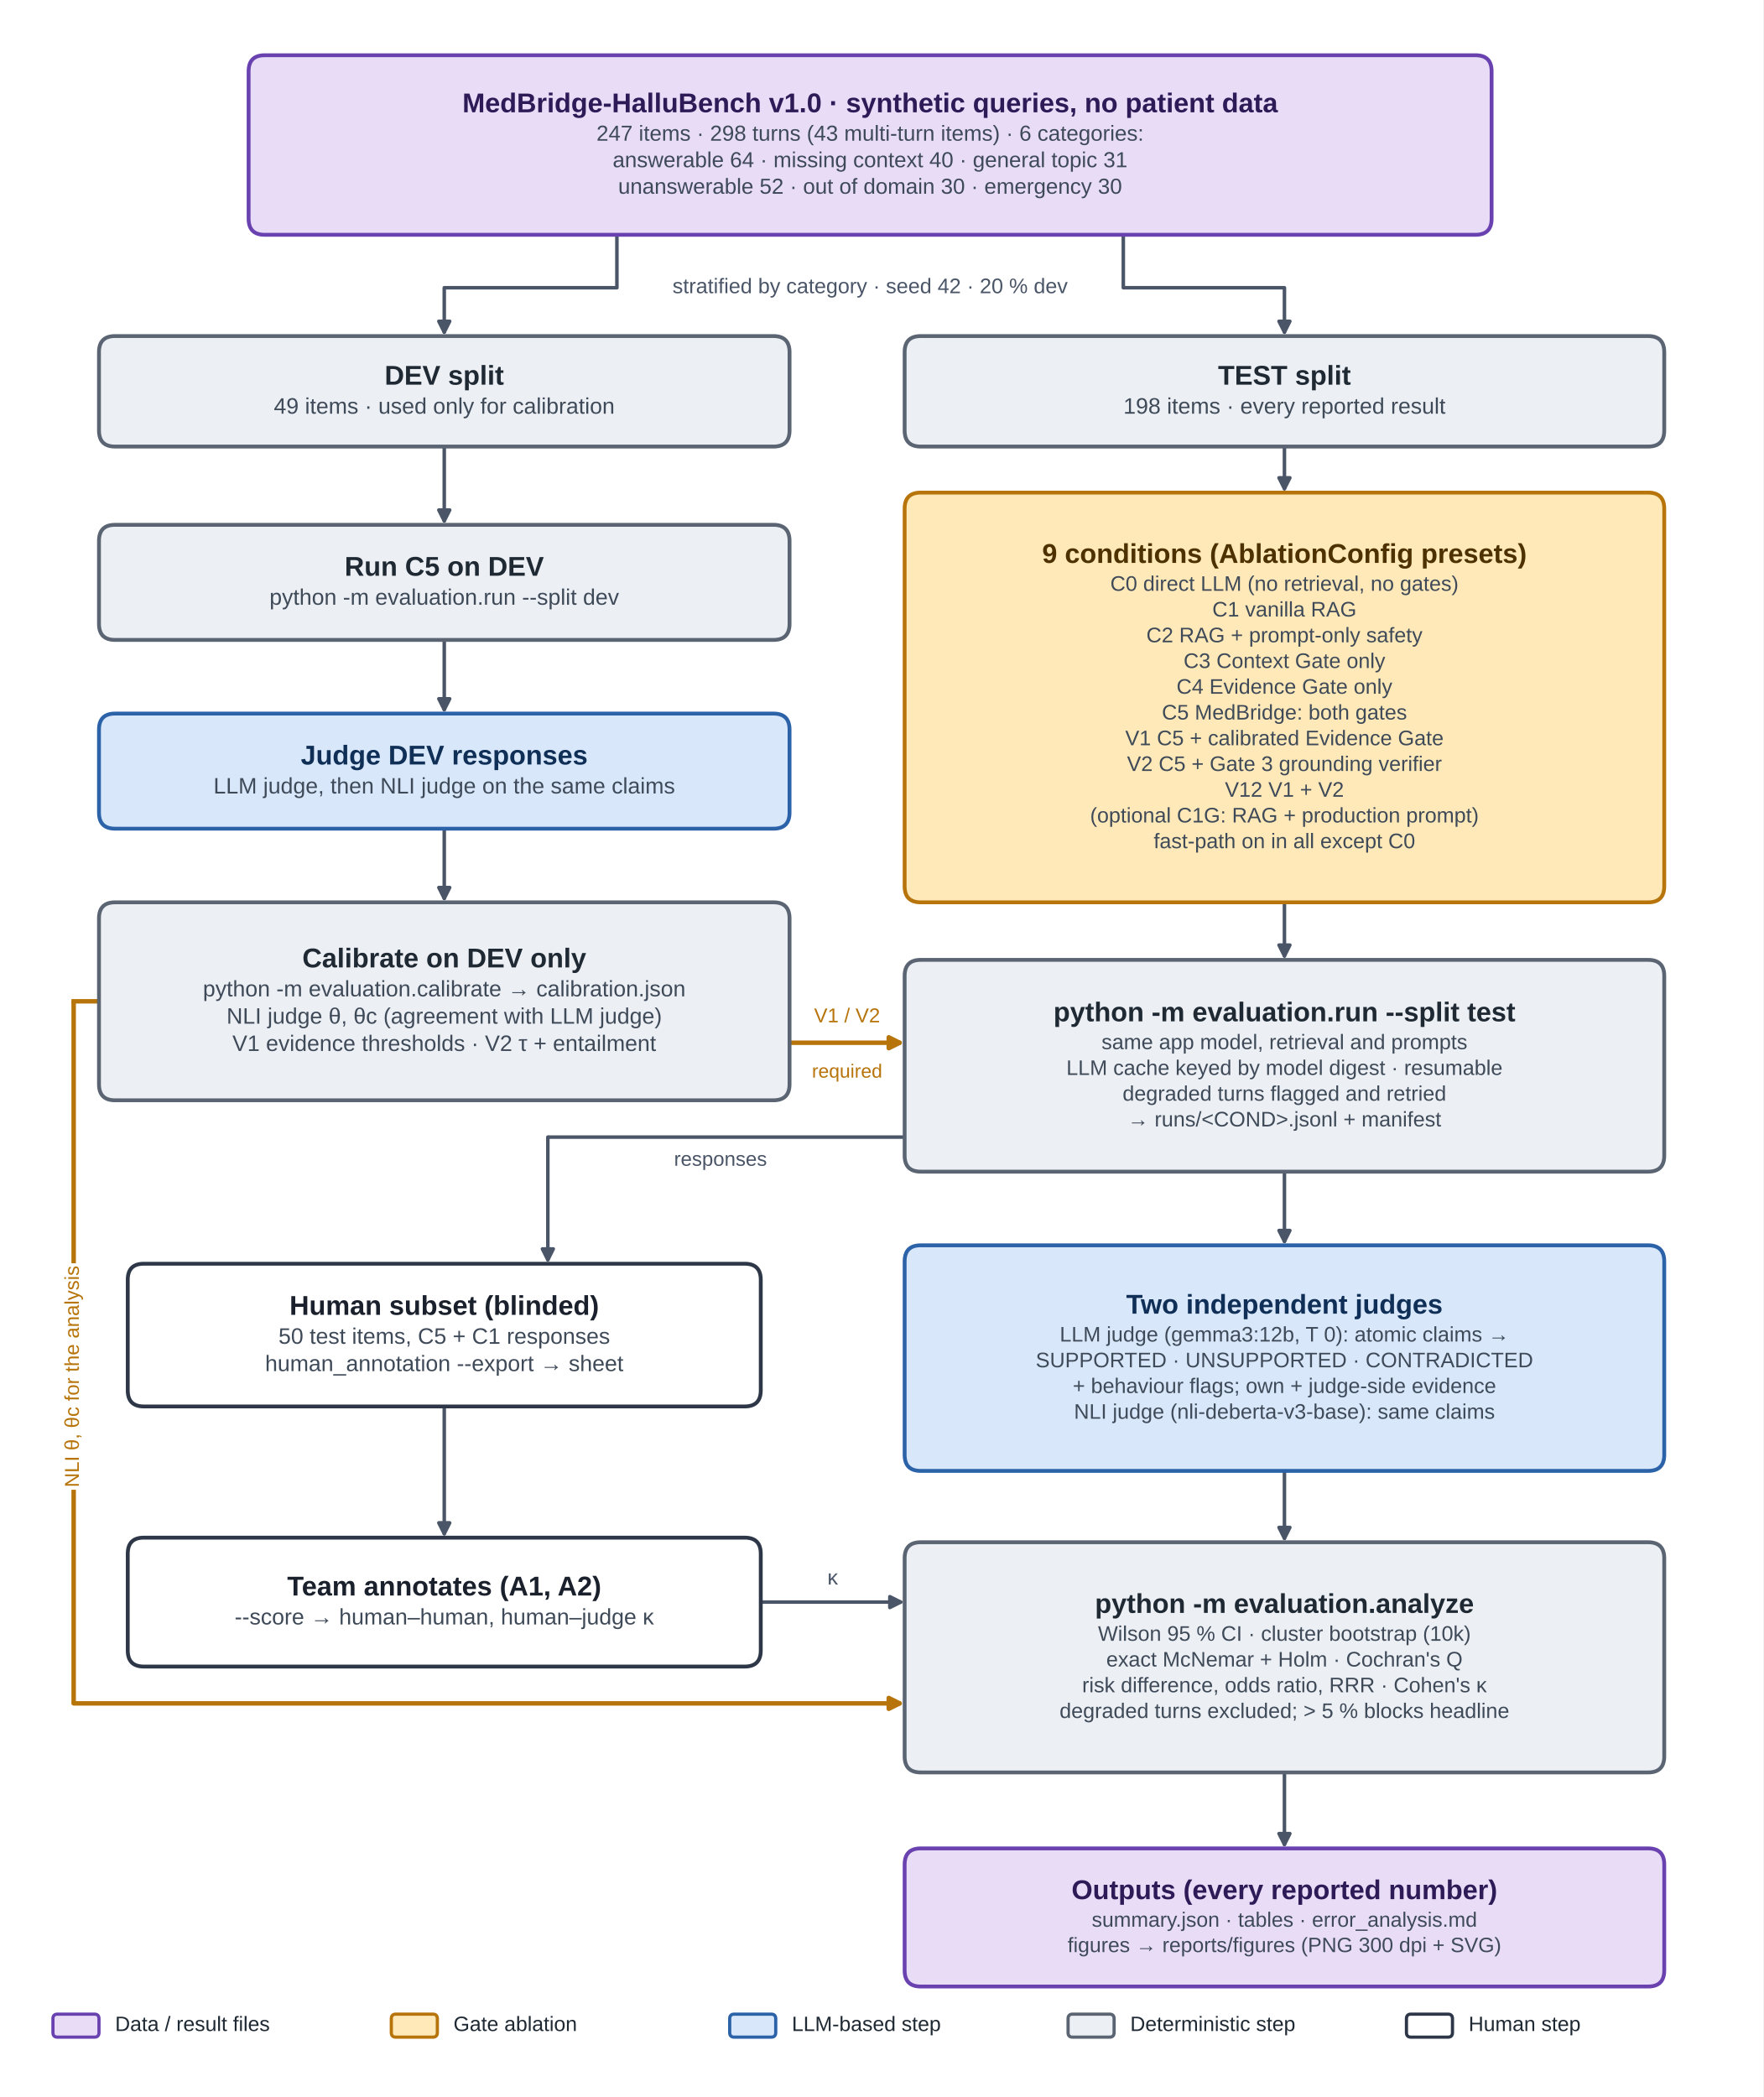
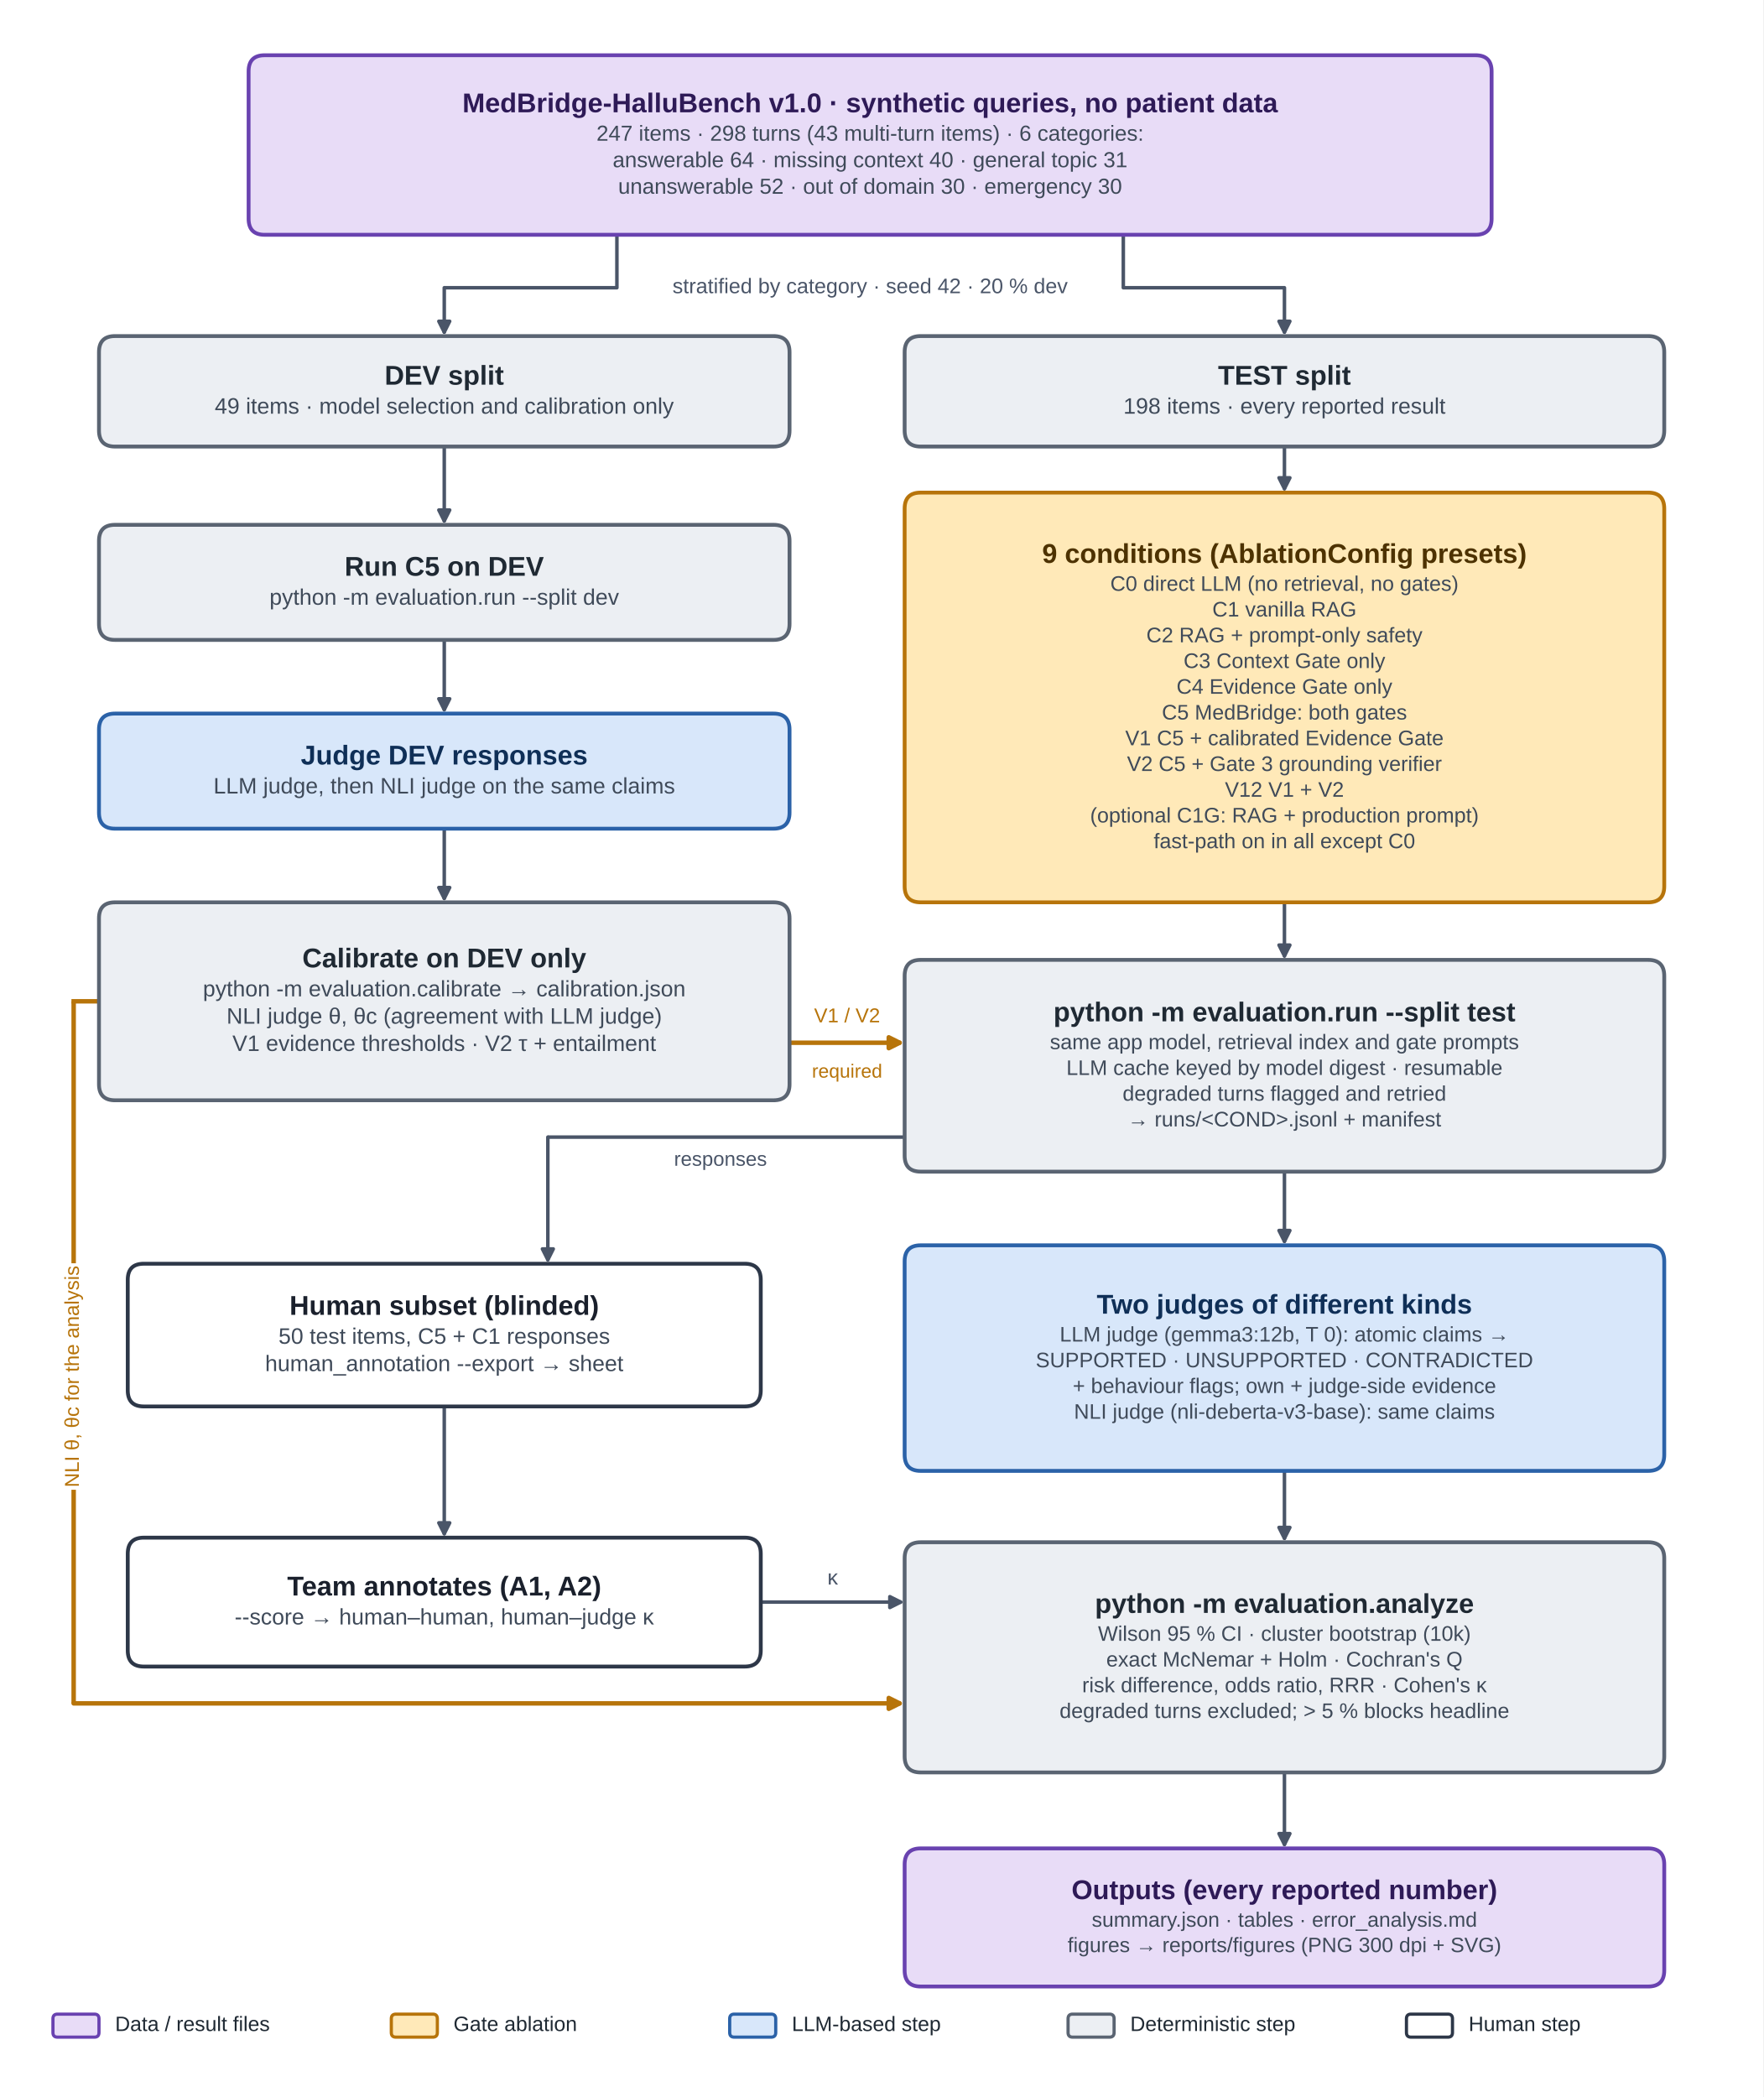
<svg xmlns="http://www.w3.org/2000/svg" width="551.52pt" height="655.92pt" viewBox="0 0 551.52 655.92" version="1.1">
  <defs>
    <style type="text/css">*{stroke-linejoin: round; stroke-linecap: butt}</style>
  </defs>
  <g id="figure_1">
    <g id="patch_1">
      <path d="M 0 655.92  L 551.52 655.92  L 551.52 0  L 0 0  z " style="fill: #ffffff" />
    </g>
    <g id="axes_1">
      <g id="line2d_1">
        <path d="M 192.96 73.44  L 192.96 90  L 138.96 90  " clip-path="url(#p66cb1c2e2d)" style="fill: none; stroke: #4a5568; stroke-width: 1.1" />
      </g>
      <g id="patch_2">
        <path d="M 138.96 90  Q 138.96 97.56 138.96 103.89  " style="fill: none; stroke: #4a5568; stroke-width: 1.1; stroke-linecap: round" />
        <path d="M 140.66 100.49  L 138.96 103.89  L 137.26 100.49  z " style="fill: #4a5568; stroke: #4a5568; stroke-width: 1.1; stroke-linecap: round" />
      </g>
      <g id="line2d_2">
        <path d="M 351.36 73.44  L 351.36 90  L 401.76 90  " clip-path="url(#p66cb1c2e2d)" style="fill: none; stroke: #4a5568; stroke-width: 1.1" />
      </g>
      <g id="patch_3">
        <path d="M 401.76 90  Q 401.76 97.56 401.76 103.89  " style="fill: none; stroke: #4a5568; stroke-width: 1.1; stroke-linecap: round" />
        <path d="M 403.46 100.49  L 401.76 103.89  L 400.06 100.49  z " style="fill: #4a5568; stroke: #4a5568; stroke-width: 1.1; stroke-linecap: round" />
      </g>
      <g id="line2d_3">
        <path d="M 138.96 139.68  " clip-path="url(#p66cb1c2e2d)" style="fill: none; stroke: #4a5568; stroke-width: 1.1" />
      </g>
      <g id="patch_4">
        <path d="M 138.96 139.68  Q 138.96 151.92 138.96 162.93  " style="fill: none; stroke: #4a5568; stroke-width: 1.1; stroke-linecap: round" />
        <path d="M 140.66 159.53  L 138.96 162.93  L 137.26 159.53  z " style="fill: #4a5568; stroke: #4a5568; stroke-width: 1.1; stroke-linecap: round" />
      </g>
      <g id="line2d_4">
        <path d="M 138.96 200.16  " clip-path="url(#p66cb1c2e2d)" style="fill: none; stroke: #4a5568; stroke-width: 1.1" />
      </g>
      <g id="patch_5">
        <path d="M 138.96 200.16  Q 138.96 211.68 138.96 221.97  " style="fill: none; stroke: #4a5568; stroke-width: 1.1; stroke-linecap: round" />
        <path d="M 140.66 218.57  L 138.96 221.97  L 137.26 218.57  z " style="fill: #4a5568; stroke: #4a5568; stroke-width: 1.1; stroke-linecap: round" />
      </g>
      <g id="line2d_5">
        <path d="M 138.96 259.2  " clip-path="url(#p66cb1c2e2d)" style="fill: none; stroke: #4a5568; stroke-width: 1.1" />
      </g>
      <g id="patch_6">
        <path d="M 138.96 259.2  Q 138.96 270.72 138.96 281.01  " style="fill: none; stroke: #4a5568; stroke-width: 1.1; stroke-linecap: round" />
        <path d="M 140.66 277.61  L 138.96 281.01  L 137.26 277.61  z " style="fill: #4a5568; stroke: #4a5568; stroke-width: 1.1; stroke-linecap: round" />
      </g>
      <g id="line2d_6">
        <path d="M 401.76 139.68  " clip-path="url(#p66cb1c2e2d)" style="fill: none; stroke: #4a5568; stroke-width: 1.1" />
      </g>
      <g id="patch_7">
        <path d="M 401.76 139.68  Q 401.76 146.88 401.76 152.85  " style="fill: none; stroke: #4a5568; stroke-width: 1.1; stroke-linecap: round" />
        <path d="M 403.46 149.45  L 401.76 152.85  L 400.06 149.45  z " style="fill: #4a5568; stroke: #4a5568; stroke-width: 1.1; stroke-linecap: round" />
      </g>
      <g id="line2d_7">
        <path d="M 401.76 282.24  " clip-path="url(#p66cb1c2e2d)" style="fill: none; stroke: #4a5568; stroke-width: 1.1" />
      </g>
      <g id="patch_8">
        <path d="M 401.76 282.24  Q 401.76 291.24 401.76 299.01  " style="fill: none; stroke: #4a5568; stroke-width: 1.1; stroke-linecap: round" />
        <path d="M 403.46 295.61  L 401.76 299.01  L 400.06 295.61  z " style="fill: #4a5568; stroke: #4a5568; stroke-width: 1.1; stroke-linecap: round" />
      </g>
      <g id="line2d_8">
        <path d="M 401.76 366.48  " clip-path="url(#p66cb1c2e2d)" style="fill: none; stroke: #4a5568; stroke-width: 1.1" />
      </g>
      <g id="patch_9">
        <path d="M 401.76 366.48  Q 401.76 378 401.76 388.29  " style="fill: none; stroke: #4a5568; stroke-width: 1.1; stroke-linecap: round" />
        <path d="M 403.46 384.89  L 401.76 388.29  L 400.06 384.89  z " style="fill: #4a5568; stroke: #4a5568; stroke-width: 1.1; stroke-linecap: round" />
      </g>
      <g id="line2d_9">
        <path d="M 401.76 460.08  " clip-path="url(#p66cb1c2e2d)" style="fill: none; stroke: #4a5568; stroke-width: 1.1" />
      </g>
      <g id="patch_10">
        <path d="M 401.76 460.08  Q 401.76 471.24 401.76 481.17  " style="fill: none; stroke: #4a5568; stroke-width: 1.1; stroke-linecap: round" />
        <path d="M 403.46 477.77  L 401.76 481.17  L 400.06 477.77  z " style="fill: #4a5568; stroke: #4a5568; stroke-width: 1.1; stroke-linecap: round" />
      </g>
      <g id="line2d_10">
        <path d="M 401.76 554.4  " clip-path="url(#p66cb1c2e2d)" style="fill: none; stroke: #4a5568; stroke-width: 1.1" />
      </g>
      <g id="patch_11">
        <path d="M 401.76 554.4  Q 401.76 566.28 401.76 576.93  " style="fill: none; stroke: #4a5568; stroke-width: 1.1; stroke-linecap: round" />
        <path d="M 403.46 573.53  L 401.76 576.93  L 400.06 573.53  z " style="fill: #4a5568; stroke: #4a5568; stroke-width: 1.1; stroke-linecap: round" />
      </g>
      <g id="line2d_11">
        <path d="M 246.96 326.16  " clip-path="url(#p66cb1c2e2d)" style="fill: none; stroke: #b7740a; stroke-width: 1.4" />
      </g>
      <g id="patch_12">
        <path d="M 246.96 326.16  Q 264.96 326.16 281.395 326.16  " style="fill: none; stroke: #b7740a; stroke-width: 1.4; stroke-linecap: round" />
        <path d="M 277.995 324.46  L 281.395 326.16  L 277.995 327.86  z " style="fill: #b7740a; stroke: #b7740a; stroke-width: 1.4; stroke-linecap: round" />
      </g>
      <g id="line2d_12">
        <path d="M 23.04 313.2  L 23.04 532.8  " clip-path="url(#p66cb1c2e2d)" style="fill: none; stroke: #b7740a; stroke-width: 1.4" />
      </g>
      <g id="patch_13">
        <path d="M 23.04 532.8  Q 153 532.8 281.395 532.8  " style="fill: none; stroke: #b7740a; stroke-width: 1.4; stroke-linecap: round" />
        <path d="M 277.995 531.1  L 281.395 532.8  L 277.995 534.5  z " style="fill: #b7740a; stroke: #b7740a; stroke-width: 1.4; stroke-linecap: round" />
      </g>
      <g id="line2d_13">
        <path d="M 30.96 313.2  L 23.04 313.2  " clip-path="url(#p66cb1c2e2d)" style="fill: none; stroke: #b7740a; stroke-width: 1.4; stroke-linecap: square" />
      </g>
      <g id="line2d_14">
        <path d="M 282.96 355.68  L 171.36 355.68  " clip-path="url(#p66cb1c2e2d)" style="fill: none; stroke: #4a5568; stroke-width: 1.1" />
      </g>
      <g id="patch_14">
        <path d="M 171.36 355.68  Q 171.36 375.48 171.36 394.05  " style="fill: none; stroke: #4a5568; stroke-width: 1.1; stroke-linecap: round" />
        <path d="M 173.06 390.65  L 171.36 394.05  L 169.66 390.65  z " style="fill: #4a5568; stroke: #4a5568; stroke-width: 1.1; stroke-linecap: round" />
      </g>
      <g id="line2d_15">
        <path d="M 138.96 439.92  " clip-path="url(#p66cb1c2e2d)" style="fill: none; stroke: #4a5568; stroke-width: 1.1" />
      </g>
      <g id="patch_15">
        <path d="M 138.96 439.92  Q 138.96 460.44 138.96 479.73  " style="fill: none; stroke: #4a5568; stroke-width: 1.1; stroke-linecap: round" />
        <path d="M 140.66 476.33  L 138.96 479.73  L 137.26 476.33  z " style="fill: #4a5568; stroke: #4a5568; stroke-width: 1.1; stroke-linecap: round" />
      </g>
      <g id="line2d_16">
        <path d="M 237.96 501.12  " clip-path="url(#p66cb1c2e2d)" style="fill: none; stroke: #4a5568; stroke-width: 1.1" />
      </g>
      <g id="patch_16">
        <path d="M 237.96 501.12  Q 260.46 501.12 281.73 501.12  " style="fill: none; stroke: #4a5568; stroke-width: 1.1; stroke-linecap: round" />
        <path d="M 278.33 499.42  L 281.73 501.12  L 278.33 502.82  z " style="fill: #4a5568; stroke: #4a5568; stroke-width: 1.1; stroke-linecap: round" />
      </g>
      <g id="patch_17">
        <path d="M 82.8 17.28  L 461.52 17.28  Q 466.56 17.28 466.56 22.32  L 466.56 68.4  Q 466.56 73.44 461.52 73.44  L 82.8 73.44  Q 77.76 73.44 77.76 68.4  L 77.76 22.32  Q 77.76 17.28 82.8 17.28  z " clip-path="url(#p66cb1c2e2d)" style="fill: #e8dcf7; stroke: #6942b0; stroke-width: 1.2; stroke-linejoin: miter" />
      </g>
      <g id="patch_18">
        <path d="M 36 105.12  L 241.92 105.12  Q 246.96 105.12 246.96 110.16  L 246.96 134.64  Q 246.96 139.68 241.92 139.68  L 36 139.68  Q 30.96 139.68 30.96 134.64  L 30.96 110.16  Q 30.96 105.12 36 105.12  z " clip-path="url(#p66cb1c2e2d)" style="fill: #eceff3; stroke: #5a6472; stroke-width: 1.2; stroke-linejoin: miter" />
      </g>
      <g id="patch_19">
        <path d="M 288 105.12  L 515.52 105.12  Q 520.56 105.12 520.56 110.16  L 520.56 134.64  Q 520.56 139.68 515.52 139.68  L 288 139.68  Q 282.96 139.68 282.96 134.64  L 282.96 110.16  Q 282.96 105.12 288 105.12  z " clip-path="url(#p66cb1c2e2d)" style="fill: #eceff3; stroke: #5a6472; stroke-width: 1.2; stroke-linejoin: miter" />
      </g>
      <g id="patch_20">
        <path d="M 36 164.16  L 241.92 164.16  Q 246.96 164.16 246.96 169.2  L 246.96 195.12  Q 246.96 200.16 241.92 200.16  L 36 200.16  Q 30.96 200.16 30.96 195.12  L 30.96 169.2  Q 30.96 164.16 36 164.16  z " clip-path="url(#p66cb1c2e2d)" style="fill: #eceff3; stroke: #5a6472; stroke-width: 1.2; stroke-linejoin: miter" />
      </g>
      <g id="patch_21">
        <path d="M 36 223.2  L 241.92 223.2  Q 246.96 223.2 246.96 228.24  L 246.96 254.16  Q 246.96 259.2 241.92 259.2  L 36 259.2  Q 30.96 259.2 30.96 254.16  L 30.96 228.24  Q 30.96 223.2 36 223.2  z " clip-path="url(#p66cb1c2e2d)" style="fill: #d8e7fa; stroke: #2b62a8; stroke-width: 1.2; stroke-linejoin: miter" />
      </g>
      <g id="patch_22">
        <path d="M 36 282.24  L 241.92 282.24  Q 246.96 282.24 246.96 287.28  L 246.96 339.12  Q 246.96 344.16 241.92 344.16  L 36 344.16  Q 30.96 344.16 30.96 339.12  L 30.96 287.28  Q 30.96 282.24 36 282.24  z " clip-path="url(#p66cb1c2e2d)" style="fill: #eceff3; stroke: #5a6472; stroke-width: 1.2; stroke-linejoin: miter" />
      </g>
      <g id="patch_23">
        <path d="M 288 154.08  L 515.52 154.08  Q 520.56 154.08 520.56 159.12  L 520.56 277.2  Q 520.56 282.24 515.52 282.24  L 288 282.24  Q 282.96 282.24 282.96 277.2  L 282.96 159.12  Q 282.96 154.08 288 154.08  z " clip-path="url(#p66cb1c2e2d)" style="fill: #ffe9b8; stroke: #b7740a; stroke-width: 1.2; stroke-linejoin: miter" />
      </g>
      <g id="patch_24">
        <path d="M 288 300.24  L 515.52 300.24  Q 520.56 300.24 520.56 305.28  L 520.56 361.44  Q 520.56 366.48 515.52 366.48  L 288 366.48  Q 282.96 366.48 282.96 361.44  L 282.96 305.28  Q 282.96 300.24 288 300.24  z " clip-path="url(#p66cb1c2e2d)" style="fill: #eceff3; stroke: #5a6472; stroke-width: 1.2; stroke-linejoin: miter" />
      </g>
      <g id="patch_25">
        <path d="M 288 389.52  L 515.52 389.52  Q 520.56 389.52 520.56 394.56  L 520.56 455.04  Q 520.56 460.08 515.52 460.08  L 288 460.08  Q 282.96 460.08 282.96 455.04  L 282.96 394.56  Q 282.96 389.52 288 389.52  z " clip-path="url(#p66cb1c2e2d)" style="fill: #d8e7fa; stroke: #2b62a8; stroke-width: 1.2; stroke-linejoin: miter" />
      </g>
      <g id="patch_26">
        <path d="M 288 482.4  L 515.52 482.4  Q 520.56 482.4 520.56 487.44  L 520.56 549.36  Q 520.56 554.4 515.52 554.4  L 288 554.4  Q 282.96 554.4 282.96 549.36  L 282.96 487.44  Q 282.96 482.4 288 482.4  z " clip-path="url(#p66cb1c2e2d)" style="fill: #eceff3; stroke: #5a6472; stroke-width: 1.2; stroke-linejoin: miter" />
      </g>
      <g id="patch_27">
        <path d="M 288 578.16  L 515.52 578.16  Q 520.56 578.16 520.56 583.2  L 520.56 616.32  Q 520.56 621.36 515.52 621.36  L 288 621.36  Q 282.96 621.36 282.96 616.32  L 282.96 583.2  Q 282.96 578.16 288 578.16  z " clip-path="url(#p66cb1c2e2d)" style="fill: #e8dcf7; stroke: #6942b0; stroke-width: 1.2; stroke-linejoin: miter" />
      </g>
      <g id="patch_28">
        <path d="M 45 395.28  L 232.92 395.28  Q 237.96 395.28 237.96 400.32  L 237.96 434.88  Q 237.96 439.92 232.92 439.92  L 45 439.92  Q 39.96 439.92 39.96 434.88  L 39.96 400.32  Q 39.96 395.28 45 395.28  z " clip-path="url(#p66cb1c2e2d)" style="fill: #ffffff; stroke: #2d3748; stroke-width: 1.2; stroke-linejoin: miter" />
      </g>
      <g id="patch_29">
        <path d="M 45 480.96  L 232.92 480.96  Q 237.96 480.96 237.96 486  L 237.96 516.24  Q 237.96 521.28 232.92 521.28  L 45 521.28  Q 39.96 521.28 39.96 516.24  L 39.96 486  Q 39.96 480.96 45 480.96  z " clip-path="url(#p66cb1c2e2d)" style="fill: #ffffff; stroke: #2d3748; stroke-width: 1.2; stroke-linejoin: miter" />
      </g>
      <g id="patch_30">
        <path d="M 18 630  L 29.52 630  Q 30.96 630 30.96 631.44  L 30.96 635.76  Q 30.96 637.2 29.52 637.2  L 18 637.2  Q 16.56 637.2 16.56 635.76  L 16.56 631.44  Q 16.56 630 18 630  z " clip-path="url(#p66cb1c2e2d)" style="fill: #e8dcf7; stroke: #6942b0; stroke-linejoin: miter" />
      </g>
      <g id="text_1">
        <text style="font-size: 6.5px; font-family: 'Arial', 'Helvetica', 'DejaVu Sans', sans-serif; text-anchor: start; fill: #1f2933" x="36" y="635.282" transform="rotate(-0 36 635.2821)">Data / result files</text>
      </g>
      <g id="patch_31">
        <path d="M 123.84 630  L 135.36 630  Q 136.8 630 136.8 631.44  L 136.8 635.76  Q 136.8 637.2 135.36 637.2  L 123.84 637.2  Q 122.4 637.2 122.4 635.76  L 122.4 631.44  Q 122.4 630 123.84 630  z " clip-path="url(#p66cb1c2e2d)" style="fill: #ffe9b8; stroke: #b7740a; stroke-linejoin: miter" />
      </g>
      <g id="text_2">
        <text style="font-size: 6.5px; font-family: 'Arial', 'Helvetica', 'DejaVu Sans', sans-serif; text-anchor: start; fill: #1f2933" x="141.84" y="635.282" transform="rotate(-0 141.84 635.2821)">Gate ablation</text>
      </g>
      <g id="patch_32">
        <path d="M 229.68 630  L 241.2 630  Q 242.64 630 242.64 631.44  L 242.64 635.76  Q 242.64 637.2 241.2 637.2  L 229.68 637.2  Q 228.24 637.2 228.24 635.76  L 228.24 631.44  Q 228.24 630 229.68 630  z " clip-path="url(#p66cb1c2e2d)" style="fill: #d8e7fa; stroke: #2b62a8; stroke-linejoin: miter" />
      </g>
      <g id="text_3">
        <text style="font-size: 6.5px; font-family: 'Arial', 'Helvetica', 'DejaVu Sans', sans-serif; text-anchor: start; fill: #1f2933" x="247.68" y="635.282" transform="rotate(-0 247.68 635.2821)">LLM-based step</text>
      </g>
      <g id="patch_33">
        <path d="M 335.52 630  L 347.04 630  Q 348.48 630 348.48 631.44  L 348.48 635.76  Q 348.48 637.2 347.04 637.2  L 335.52 637.2  Q 334.08 637.2 334.08 635.76  L 334.08 631.44  Q 334.08 630 335.52 630  z " clip-path="url(#p66cb1c2e2d)" style="fill: #eceff3; stroke: #5a6472; stroke-linejoin: miter" />
      </g>
      <g id="text_4">
        <text style="font-size: 6.5px; font-family: 'Arial', 'Helvetica', 'DejaVu Sans', sans-serif; text-anchor: start; fill: #1f2933" x="353.52" y="635.282" transform="rotate(-0 353.52 635.2821)">Deterministic step</text>
      </g>
      <g id="patch_34">
        <path d="M 441.36 630  L 452.88 630  Q 454.32 630 454.32 631.44  L 454.32 635.76  Q 454.32 637.2 452.88 637.2  L 441.36 637.2  Q 439.92 637.2 439.92 635.76  L 439.92 631.44  Q 439.92 630 441.36 630  z " clip-path="url(#p66cb1c2e2d)" style="fill: #ffffff; stroke: #2d3748; stroke-linejoin: miter" />
      </g>
      <g id="text_5">
        <text style="font-size: 6.5px; font-family: 'Arial', 'Helvetica', 'DejaVu Sans', sans-serif; text-anchor: start; fill: #1f2933" x="459.36" y="635.282" transform="rotate(-0 459.36 635.2821)">Human step</text>
      </g>
      <g id="text_6">
        <text style="font-weight: 700; font-size: 8.5px; font-family: 'Arial', 'Helvetica', 'DejaVu Sans', sans-serif; text-anchor: middle; fill: #2e1a57" x="272.16" y="35.116" transform="rotate(-0 272.16 35.11562)">MedBridge-HalluBench v1.0 · synthetic queries, no patient data</text>
      </g>
      <g id="text_7">
        <text style="font-size: 6.8px; font-family: 'Arial', 'Helvetica', 'DejaVu Sans', sans-serif; text-anchor: middle; fill: #3f4a59" x="272.16" y="44.009" transform="rotate(-0 272.16 44.0087)">247 items · 298 turns (43 multi-turn items) · 6 categories:</text>
      </g>
      <g id="text_8">
        <text style="font-size: 6.8px; font-family: 'Arial', 'Helvetica', 'DejaVu Sans', sans-serif; text-anchor: middle; fill: #3f4a59" x="272.16" y="52.305" transform="rotate(-0 272.16 52.3047)">answerable 64 · missing context 40 · general topic 31</text>
      </g>
      <g id="text_9">
        <text style="font-size: 6.8px; font-family: 'Arial', 'Helvetica', 'DejaVu Sans', sans-serif; text-anchor: middle; fill: #3f4a59" x="272.16" y="60.601" transform="rotate(-0 272.16 60.6007)">unanswerable 52 · out of domain 30 · emergency 30</text>
      </g>
      <g id="text_10">
        <text style="font-weight: 700; font-size: 8.5px; font-family: 'Arial', 'Helvetica', 'DejaVu Sans', sans-serif; text-anchor: middle; fill: #1f2933" x="138.96" y="120.33" transform="rotate(-0 138.96 120.3297)">DEV split</text>
      </g>
      <g id="text_11">
-         <text style="font-size: 7px; font-family: 'Arial', 'Helvetica', 'DejaVu Sans', sans-serif; text-anchor: middle; fill: #3f4a59" x="138.96" y="129.396" transform="rotate(-0 138.96 129.3965)">49 items · used only for calibration</text>
+         <text style="font-size: 7px; font-family: 'Arial', 'Helvetica', 'DejaVu Sans', sans-serif; text-anchor: middle; fill: #3f4a59" x="138.96" y="129.396" transform="rotate(-0 138.96 129.3965)">49 items · model selection and calibration only</text>
      </g>
      <g id="text_12">
        <text style="font-weight: 700; font-size: 8.5px; font-family: 'Arial', 'Helvetica', 'DejaVu Sans', sans-serif; text-anchor: middle; fill: #1f2933" x="401.76" y="120.33" transform="rotate(-0 401.76 120.3297)">TEST split</text>
      </g>
      <g id="text_13">
        <text style="font-size: 7px; font-family: 'Arial', 'Helvetica', 'DejaVu Sans', sans-serif; text-anchor: middle; fill: #3f4a59" x="401.76" y="129.396" transform="rotate(-0 401.76 129.3965)">198 items · every reported result</text>
      </g>
      <g id="text_14">
        <text style="font-weight: 700; font-size: 8.5px; font-family: 'Arial', 'Helvetica', 'DejaVu Sans', sans-serif; text-anchor: middle; fill: #1f2933" x="138.96" y="180.09" transform="rotate(-0 138.96 180.0897)">Run C5 on DEV</text>
      </g>
      <g id="text_15">
        <text style="font-size: 7px; font-family: 'Arial', 'Helvetica', 'DejaVu Sans', sans-serif; text-anchor: middle; fill: #3f4a59" x="138.96" y="189.156" transform="rotate(-0 138.96 189.1565)">python -m evaluation.run --split dev</text>
      </g>
      <g id="text_16">
        <text style="font-weight: 700; font-size: 8.5px; font-family: 'Arial', 'Helvetica', 'DejaVu Sans', sans-serif; text-anchor: middle; fill: #0f2f57" x="138.96" y="239.13" transform="rotate(-0 138.96 239.1296)">Judge DEV responses</text>
      </g>
      <g id="text_17">
        <text style="font-size: 7px; font-family: 'Arial', 'Helvetica', 'DejaVu Sans', sans-serif; text-anchor: middle; fill: #3f4a59" x="138.96" y="248.196" transform="rotate(-0 138.96 248.1965)">LLM judge, then NLI judge on the same claims</text>
      </g>
      <g id="text_18">
        <text style="font-weight: 700; font-size: 8.5px; font-family: 'Arial', 'Helvetica', 'DejaVu Sans', sans-serif; text-anchor: middle; fill: #1f2933" x="138.96" y="302.59" transform="rotate(-0 138.96 302.5896)">Calibrate on DEV only</text>
      </g>
      <g id="text_19">
        <text style="font-size: 7px; font-family: 'Arial', 'Helvetica', 'DejaVu Sans', sans-serif; text-anchor: middle; fill: #3f4a59" x="138.96" y="311.656" transform="rotate(-0 138.96 311.6565)">python -m evaluation.calibrate → calibration.json</text>
      </g>
      <g id="text_20">
        <text style="font-size: 7px; font-family: 'Arial', 'Helvetica', 'DejaVu Sans', sans-serif; text-anchor: middle; fill: #3f4a59" x="138.96" y="320.196" transform="rotate(-0 138.96 320.1965)">NLI judge θ, θc (agreement with LLM judge)</text>
      </g>
      <g id="text_21">
        <text style="font-size: 7px; font-family: 'Arial', 'Helvetica', 'DejaVu Sans', sans-serif; text-anchor: middle; fill: #3f4a59" x="138.96" y="328.737" transform="rotate(-0 138.96 328.7365)">V1 evidence thresholds · V2 τ + entailment</text>
      </g>
      <g id="text_22">
        <text style="font-weight: 700; font-size: 8.5px; font-family: 'Arial', 'Helvetica', 'DejaVu Sans', sans-serif; text-anchor: middle; fill: #4d3200" x="401.76" y="176.074" transform="rotate(-0 401.76 176.0736)">9 conditions (AblationConfig presets)</text>
      </g>
      <g id="text_23">
        <text style="font-size: 6.6px; font-family: 'Arial', 'Helvetica', 'DejaVu Sans', sans-serif; text-anchor: middle; fill: #3f4a59" x="401.76" y="184.793" transform="rotate(-0 401.76 184.7929)">C0  direct LLM (no retrieval, no gates)</text>
      </g>
      <g id="text_24">
        <text style="font-size: 6.6px; font-family: 'Arial', 'Helvetica', 'DejaVu Sans', sans-serif; text-anchor: middle; fill: #3f4a59" x="401.76" y="192.845" transform="rotate(-0 401.76 192.845)">C1  vanilla RAG</text>
      </g>
      <g id="text_25">
        <text style="font-size: 6.6px; font-family: 'Arial', 'Helvetica', 'DejaVu Sans', sans-serif; text-anchor: middle; fill: #3f4a59" x="401.76" y="200.897" transform="rotate(-0 401.76 200.8969)">C2  RAG + prompt-only safety</text>
      </g>
      <g id="text_26">
        <text style="font-size: 6.6px; font-family: 'Arial', 'Helvetica', 'DejaVu Sans', sans-serif; text-anchor: middle; fill: #3f4a59" x="401.76" y="208.949" transform="rotate(-0 401.76 208.9489)">C3  Context Gate only</text>
      </g>
      <g id="text_27">
        <text style="font-size: 6.6px; font-family: 'Arial', 'Helvetica', 'DejaVu Sans', sans-serif; text-anchor: middle; fill: #3f4a59" x="401.76" y="217.001" transform="rotate(-0 401.76 217.0009)">C4  Evidence Gate only</text>
      </g>
      <g id="text_28">
        <text style="font-size: 6.6px; font-family: 'Arial', 'Helvetica', 'DejaVu Sans', sans-serif; text-anchor: middle; fill: #3f4a59" x="401.76" y="225.053" transform="rotate(-0 401.76 225.0529)">C5  MedBridge: both gates</text>
      </g>
      <g id="text_29">
        <text style="font-size: 6.6px; font-family: 'Arial', 'Helvetica', 'DejaVu Sans', sans-serif; text-anchor: middle; fill: #3f4a59" x="401.76" y="233.105" transform="rotate(-0 401.76 233.105)">V1  C5 + calibrated Evidence Gate</text>
      </g>
      <g id="text_30">
        <text style="font-size: 6.6px; font-family: 'Arial', 'Helvetica', 'DejaVu Sans', sans-serif; text-anchor: middle; fill: #3f4a59" x="401.76" y="241.157" transform="rotate(-0 401.76 241.1569)">V2  C5 + Gate 3 grounding verifier</text>
      </g>
      <g id="text_31">
        <text style="font-size: 6.6px; font-family: 'Arial', 'Helvetica', 'DejaVu Sans', sans-serif; text-anchor: middle; fill: #3f4a59" x="401.76" y="249.209" transform="rotate(-0 401.76 249.209)">V12  V1 + V2</text>
      </g>
      <g id="text_32">
        <text style="font-size: 6.6px; font-family: 'Arial', 'Helvetica', 'DejaVu Sans', sans-serif; text-anchor: middle; fill: #3f4a59" x="401.76" y="257.261" transform="rotate(-0 401.76 257.2609)">(optional C1G: RAG + production prompt)</text>
      </g>
      <g id="text_33">
        <text style="font-size: 6.6px; font-family: 'Arial', 'Helvetica', 'DejaVu Sans', sans-serif; text-anchor: middle; fill: #3f4a59" x="401.76" y="265.313" transform="rotate(-0 401.76 265.313)">fast-path on in all except C0</text>
      </g>
      <g id="text_34">
        <text style="font-weight: 700; font-size: 8.5px; font-family: 'Arial', 'Helvetica', 'DejaVu Sans', sans-serif; text-anchor: middle; fill: #1f2933" x="401.76" y="319.456" transform="rotate(-0 401.76 319.4556)">python -m evaluation.run --split test</text>
      </g>
      <g id="text_35">
-         <text style="font-size: 6.6px; font-family: 'Arial', 'Helvetica', 'DejaVu Sans', sans-serif; text-anchor: middle; fill: #3f4a59" x="401.76" y="328.175" transform="rotate(-0 401.76 328.175)">same app model, retrieval and prompts</text>
+         <text style="font-size: 6.6px; font-family: 'Arial', 'Helvetica', 'DejaVu Sans', sans-serif; text-anchor: middle; fill: #3f4a59" x="401.76" y="328.175" transform="rotate(-0 401.76 328.1749)">same app model, retrieval index and gate prompts</text>
      </g>
      <g id="text_36">
        <text style="font-size: 6.6px; font-family: 'Arial', 'Helvetica', 'DejaVu Sans', sans-serif; text-anchor: middle; fill: #3f4a59" x="401.76" y="336.227" transform="rotate(-0 401.76 336.2269)">LLM cache keyed by model digest · resumable</text>
      </g>
      <g id="text_37">
        <text style="font-size: 6.6px; font-family: 'Arial', 'Helvetica', 'DejaVu Sans', sans-serif; text-anchor: middle; fill: #3f4a59" x="401.76" y="344.279" transform="rotate(-0 401.76 344.2789)">degraded turns flagged and retried</text>
      </g>
      <g id="text_38">
        <text style="font-size: 6.6px; font-family: 'Arial', 'Helvetica', 'DejaVu Sans', sans-serif; text-anchor: middle; fill: #3f4a59" x="401.76" y="352.333" transform="rotate(-0 401.76 352.3328)">→ runs/&lt;COND&gt;.jsonl + manifest</text>
      </g>
      <g id="text_39">
-         <text style="font-weight: 700; font-size: 8.5px; font-family: 'Arial', 'Helvetica', 'DejaVu Sans', sans-serif; text-anchor: middle; fill: #0f2f57" x="401.76" y="410.896" transform="rotate(-0 401.76 410.8956)">Two independent judges</text>
+         <text style="font-weight: 700; font-size: 8.5px; font-family: 'Arial', 'Helvetica', 'DejaVu Sans', sans-serif; text-anchor: middle; fill: #0f2f57" x="401.76" y="410.896" transform="rotate(-0 401.76 410.8956)">Two judges of different kinds</text>
      </g>
      <g id="text_40">
        <text style="font-size: 6.6px; font-family: 'Arial', 'Helvetica', 'DejaVu Sans', sans-serif; text-anchor: middle; fill: #3f4a59" x="401.76" y="419.615" transform="rotate(-0 401.76 419.6149)">LLM judge (gemma3:12b, T 0): atomic claims →</text>
      </g>
      <g id="text_41">
        <text style="font-size: 6.6px; font-family: 'Arial', 'Helvetica', 'DejaVu Sans', sans-serif; text-anchor: middle; fill: #3f4a59" x="401.76" y="427.669" transform="rotate(-0 401.76 427.6689)">SUPPORTED · UNSUPPORTED · CONTRADICTED</text>
      </g>
      <g id="text_42">
        <text style="font-size: 6.6px; font-family: 'Arial', 'Helvetica', 'DejaVu Sans', sans-serif; text-anchor: middle; fill: #3f4a59" x="401.76" y="435.719" transform="rotate(-0 401.76 435.7189)">+ behaviour flags; own + judge-side evidence</text>
      </g>
      <g id="text_43">
        <text style="font-size: 6.6px; font-family: 'Arial', 'Helvetica', 'DejaVu Sans', sans-serif; text-anchor: middle; fill: #3f4a59" x="401.76" y="443.771" transform="rotate(-0 401.76 443.7709)">NLI judge (nli-deberta-v3-base): same claims</text>
      </g>
      <g id="text_44">
        <text style="font-weight: 700; font-size: 8.5px; font-family: 'Arial', 'Helvetica', 'DejaVu Sans', sans-serif; text-anchor: middle; fill: #1f2933" x="401.76" y="504.496" transform="rotate(-0 401.76 504.4956)">python -m evaluation.analyze</text>
      </g>
      <g id="text_45">
        <text style="font-size: 6.6px; font-family: 'Arial', 'Helvetica', 'DejaVu Sans', sans-serif; text-anchor: middle; fill: #3f4a59" x="401.76" y="513.215" transform="rotate(-0 401.76 513.2149)">Wilson 95 % CI · cluster bootstrap (10k)</text>
      </g>
      <g id="text_46">
        <text style="font-size: 6.6px; font-family: 'Arial', 'Helvetica', 'DejaVu Sans', sans-serif; text-anchor: middle; fill: #3f4a59" x="401.76" y="521.269" transform="rotate(-0 401.76 521.2689)">exact McNemar + Holm · Cochran's Q</text>
      </g>
      <g id="text_47">
        <text style="font-size: 6.6px; font-family: 'Arial', 'Helvetica', 'DejaVu Sans', sans-serif; text-anchor: middle; fill: #3f4a59" x="401.76" y="529.319" transform="rotate(-0 401.76 529.319)">risk difference, odds ratio, RRR · Cohen's κ</text>
      </g>
      <g id="text_48">
        <text style="font-size: 6.6px; font-family: 'Arial', 'Helvetica', 'DejaVu Sans', sans-serif; text-anchor: middle; fill: #3f4a59" x="401.76" y="537.371" transform="rotate(-0 401.76 537.3709)">degraded turns excluded; &gt; 5 % blocks headline</text>
      </g>
      <g id="text_49">
        <text style="font-weight: 700; font-size: 8.5px; font-family: 'Arial', 'Helvetica', 'DejaVu Sans', sans-serif; text-anchor: middle; fill: #2e1a57" x="401.76" y="594.03" transform="rotate(-0 401.76 594.0296)">Outputs (every reported number)</text>
      </g>
      <g id="text_50">
        <text style="font-size: 6.5px; font-family: 'Arial', 'Helvetica', 'DejaVu Sans', sans-serif; text-anchor: middle; fill: #3f4a59" x="401.76" y="602.662" transform="rotate(-0 401.76 602.6621)">summary.json · tables · error_analysis.md</text>
      </g>
      <g id="text_51">
        <text style="font-size: 6.5px; font-family: 'Arial', 'Helvetica', 'DejaVu Sans', sans-serif; text-anchor: middle; fill: #3f4a59" x="401.76" y="610.592" transform="rotate(-0 401.76 610.5921)">figures → reports/figures (PNG 300 dpi + SVG)</text>
      </g>
      <g id="text_52">
        <text style="font-weight: 700; font-size: 8.5px; font-family: 'Arial', 'Helvetica', 'DejaVu Sans', sans-serif; text-anchor: middle; fill: #1a202c" x="138.96" y="411.26" transform="rotate(-0 138.96 411.2596)">Human subset (blinded)</text>
      </g>
      <g id="text_53">
        <text style="font-size: 7px; font-family: 'Arial', 'Helvetica', 'DejaVu Sans', sans-serif; text-anchor: middle; fill: #3f4a59" x="138.96" y="420.327" transform="rotate(-0 138.96 420.3265)">50 test items, C5 + C1 responses</text>
      </g>
      <g id="text_54">
        <text style="font-size: 7px; font-family: 'Arial', 'Helvetica', 'DejaVu Sans', sans-serif; text-anchor: middle; fill: #3f4a59" x="138.96" y="428.867" transform="rotate(-0 138.96 428.8665)">human_annotation --export → sheet</text>
      </g>
      <g id="text_55">
        <text style="font-weight: 700; font-size: 8.5px; font-family: 'Arial', 'Helvetica', 'DejaVu Sans', sans-serif; text-anchor: middle; fill: #1a202c" x="138.96" y="499.05" transform="rotate(-0 138.96 499.0496)">Team annotates (A1, A2)</text>
      </g>
      <g id="text_56">
        <text style="font-size: 7px; font-family: 'Arial', 'Helvetica', 'DejaVu Sans', sans-serif; text-anchor: middle; fill: #3f4a59" x="138.96" y="508.116" transform="rotate(-0 138.96 508.1165)">--score → human–human, human–judge κ</text>
      </g>
      <g id="text_57">
        <g id="patch_35">
          <path d="M 209.557 94.354  L 334.763 94.354  L 334.763 85.646  L 209.557 85.646  z " style="fill: #ffffff" />
        </g>
        <text style="font-size: 6.6px; font-family: 'Arial', 'Helvetica', 'DejaVu Sans', sans-serif; text-anchor: middle; fill: #4a5568" x="272.16" y="91.708" transform="rotate(-0 272.16 91.70775)">stratified by category · seed 42 · 20 % dev</text>
      </g>
      <g id="text_58">
        <text style="font-size: 6.3px; font-family: 'Arial', 'Helvetica', 'DejaVu Sans', sans-serif; text-anchor: middle; fill: #b7740a" x="264.96" y="319.775" transform="rotate(-0 264.96 319.7747)">V1 / V2</text>
      </g>
      <g id="text_59">
        <text style="font-size: 6px; font-family: 'Arial', 'Helvetica', 'DejaVu Sans', sans-serif; text-anchor: middle; fill: #b7740a" x="264.96" y="337.071" transform="rotate(-0 264.96 337.0711)">required</text>
      </g>
      <g id="text_60">
        <g id="patch_36">
          <path d="M 27.196 465.981  L 27.196 395.139  L 18.884 395.139  L 18.884 465.981  z " style="fill: #ffffff" />
        </g>
        <text style="font-size: 6.3px; font-family: 'Arial', 'Helvetica', 'DejaVu Sans', sans-serif; fill: #b7740a" transform="translate(24.67012 465.2248) rotate(-90)">NLI θ, θc for the analysis</text>
      </g>
      <g id="text_61">
        <text style="font-size: 6.3px; font-family: 'Arial', 'Helvetica', 'DejaVu Sans', sans-serif; text-anchor: middle; fill: #4a5568" x="225.36" y="364.644" transform="rotate(-0 225.36 364.6444)">responses</text>
      </g>
      <g id="text_62">
        <g id="patch_37">
          <path d="M 258.018 498.274  L 262.902 498.274  L 262.902 489.566  L 258.018 489.566  z " style="fill: #ffffff" />
        </g>
        <text style="font-size: 6.6px; font-family: 'Arial', 'Helvetica', 'DejaVu Sans', sans-serif; text-anchor: middle; fill: #4a5568" x="260.46" y="495.631" transform="rotate(-0 260.46 495.6314)">κ</text>
      </g>
    </g>
  </g>
  <defs>
    <clipPath id="p66cb1c2e2d">
      <rect x="5.76" y="5.76" width="540" height="644.4" />
    </clipPath>
  </defs>
</svg>
